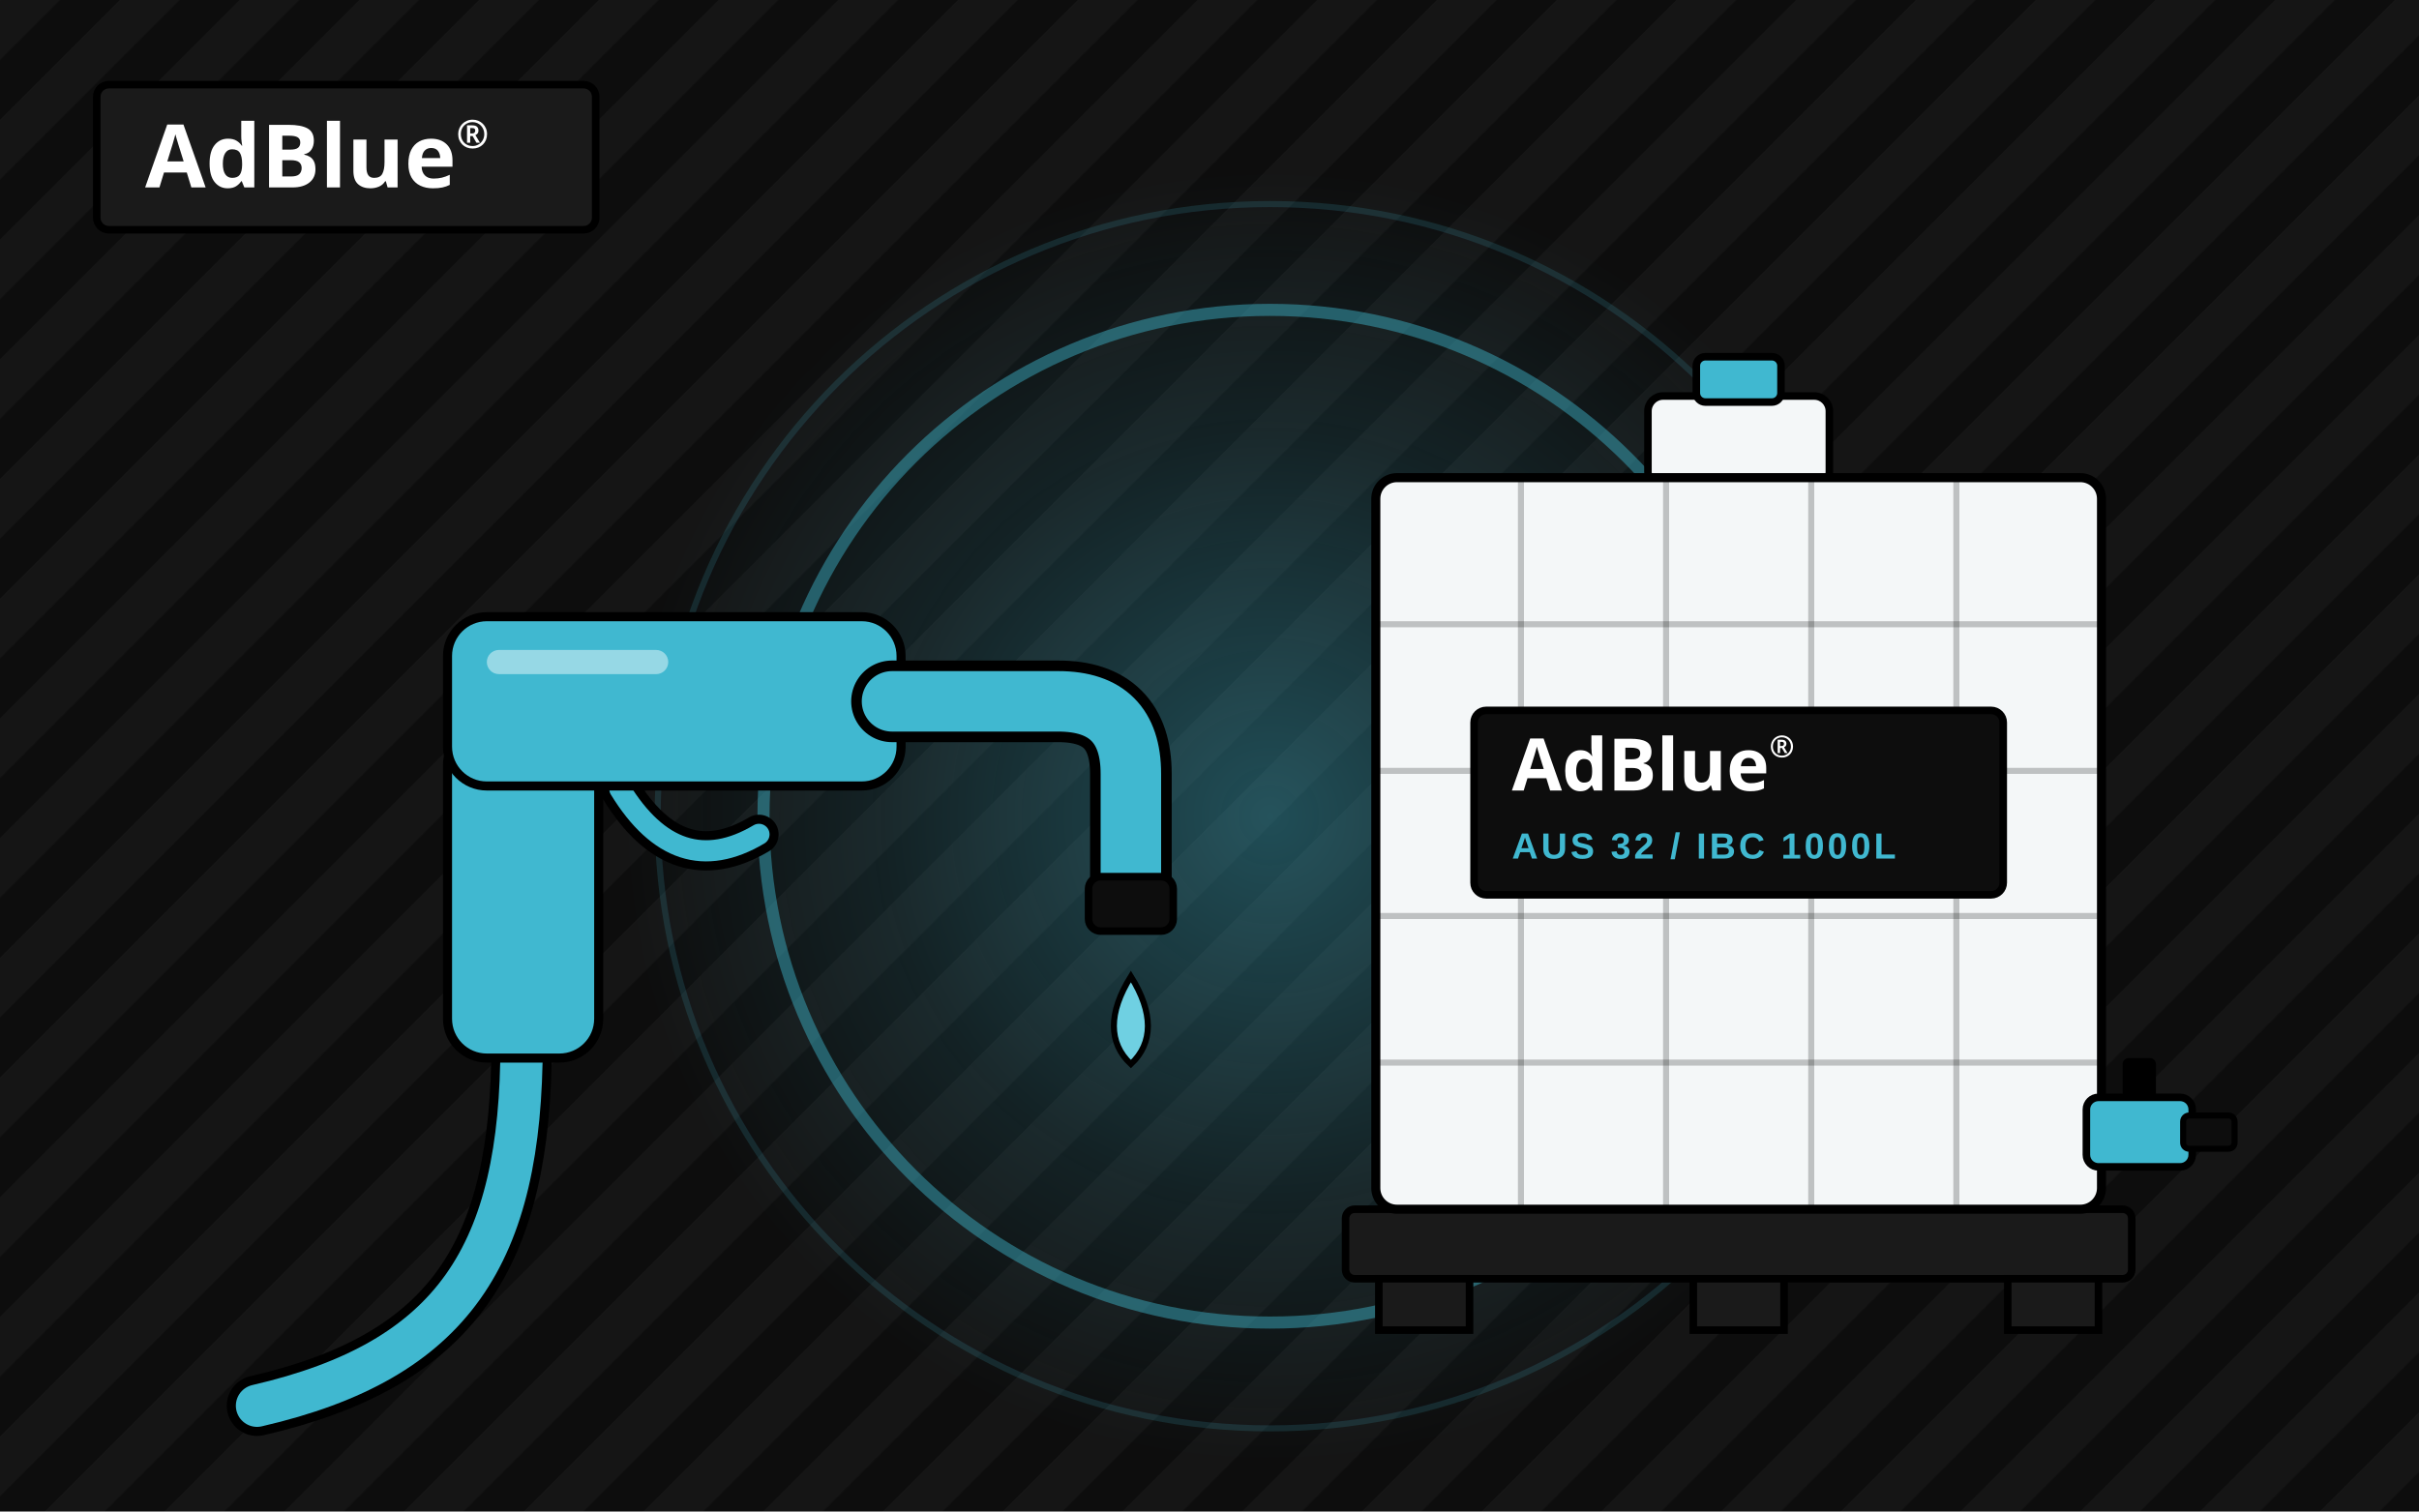
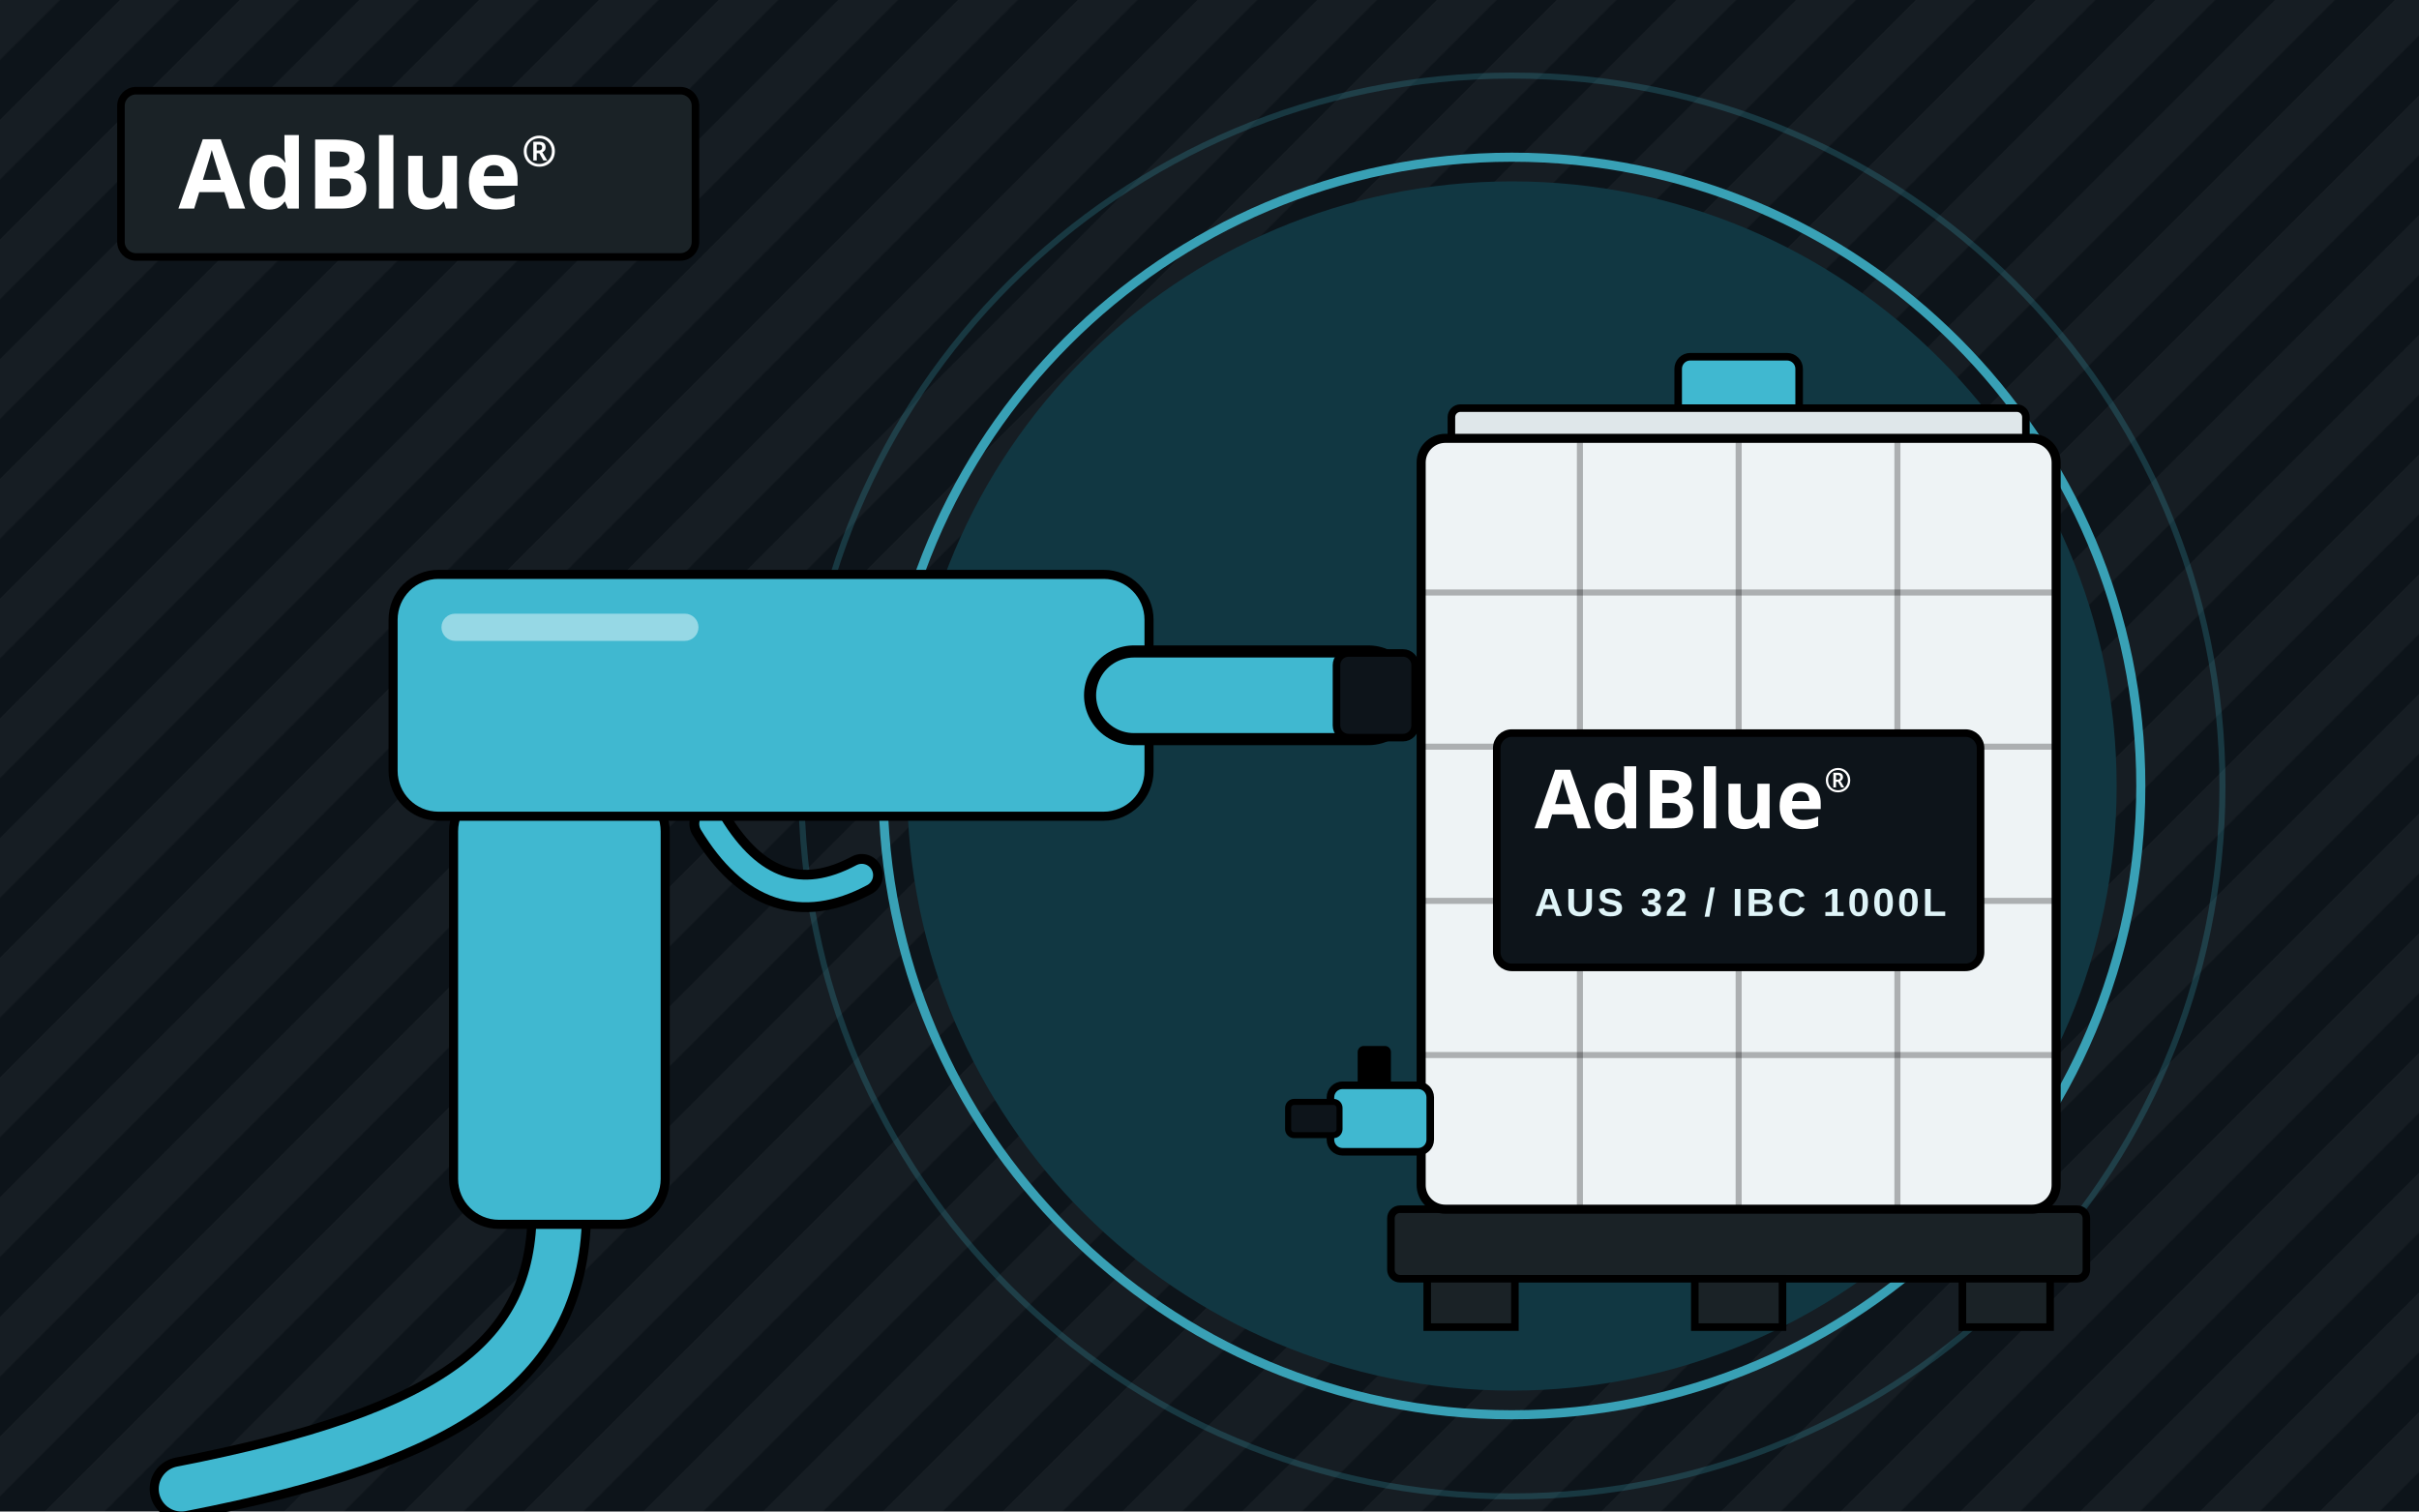
<svg xmlns="http://www.w3.org/2000/svg" viewBox="0 0 1600 1000" width="1600" height="1000" role="img" aria-label="AdBlue® 正規品販売 — 給油ノズルとIBCタンク">
  <defs>
    <pattern id="stripes" width="56" height="56" patternUnits="userSpaceOnUse" patternTransform="rotate(45)">
-       <rect width="28" height="56" fill="#ffffff" fill-opacity="0.035" />
+       <rect width="28" height="56" fill="#ffffff" fill-opacity="0.04" />
    </pattern>
-     <radialGradient id="glow" cx="50%" cy="50%" r="50%">
-       <stop offset="0" stop-color="#40b8d0" stop-opacity="0.38" />
-       <stop offset="0.6" stop-color="#40b8d0" stop-opacity="0.12" />
-       <stop offset="1" stop-color="#40b8d0" stop-opacity="0" />
-     </radialGradient>
  </defs>
-   <rect width="1600" height="1000" fill="#0d0d0d" />
+   <rect width="1600" height="1000" fill="#0d141a" />
  <rect width="1600" height="1000" fill="url(#stripes)" />
-   <circle cx="840" cy="540" r="430" fill="url(#glow)" />
-   <circle cx="840" cy="540" r="335" fill="none" stroke="#40b8d0" stroke-opacity="0.45" stroke-width="8" />
-   <circle cx="840" cy="540" r="405" fill="none" stroke="#40b8d0" stroke-opacity="0.16" stroke-width="4" />
+   <circle cx="1000" cy="520" r="470" fill="none" stroke="#40b8d0" stroke-opacity="0.22" stroke-width="4" />
+   <circle cx="1000" cy="520" r="400" fill="#113742" />
+   <circle cx="1000" cy="520" r="416" fill="none" stroke="#40b8d0" stroke-opacity="0.85" stroke-width="6" />
  <g>
-     <rect x="890" y="800" width="520" height="46" rx="6" fill="#1a1a1a" stroke="#000" stroke-width="5" />
-     <rect x="912" y="846" width="60" height="34" fill="#1a1a1a" stroke="#000" stroke-width="5" />
-     <rect x="1120" y="846" width="60" height="34" fill="#1a1a1a" stroke="#000" stroke-width="5" />
-     <rect x="1328" y="846" width="60" height="34" fill="#1a1a1a" stroke="#000" stroke-width="5" />
-     <rect x="1090" y="262" width="120" height="60" rx="10" fill="#f4f7f8" stroke="#000" stroke-width="5" />
-     <rect x="1122" y="236" width="56" height="30" rx="6" fill="#40b8d0" stroke="#000" stroke-width="5" />
-     <rect x="910" y="316" width="480" height="484" rx="14" fill="#f4f7f8" stroke="#000" stroke-width="6" />
-     <g stroke="#000" stroke-opacity="0.22" stroke-width="4">
-       <line x1="1006" y1="316" x2="1006" y2="800" />
-       <line x1="1102" y1="316" x2="1102" y2="800" />
-       <line x1="1198" y1="316" x2="1198" y2="800" />
-       <line x1="1294" y1="316" x2="1294" y2="800" />
-       <line x1="910" y1="413" x2="1390" y2="413" />
-       <line x1="910" y1="510" x2="1390" y2="510" />
-       <line x1="910" y1="606" x2="1390" y2="606" />
-       <line x1="910" y1="703" x2="1390" y2="703" />
+     <rect x="920" y="800" width="460" height="46" rx="6" fill="#1a2226" stroke="#000" stroke-width="5" />
+     <rect x="944" y="846" width="58" height="32" fill="#1a2226" stroke="#000" stroke-width="5" />
+     <rect x="1121" y="846" width="58" height="32" fill="#1a2226" stroke="#000" stroke-width="5" />
+     <rect x="1298" y="846" width="58" height="32" fill="#1a2226" stroke="#000" stroke-width="5" />
+     <rect x="1110" y="236" width="80" height="40" rx="8" fill="#40b8d0" stroke="#000" stroke-width="5" />
+     <rect x="960" y="270" width="380" height="34" rx="6" fill="#dfe7ea" stroke="#000" stroke-width="5" />
+     <rect x="940" y="290" width="420" height="510" rx="16" fill="#eef3f5" stroke="#000" stroke-width="6" />
+     <g stroke="#000" stroke-opacity="0.28" stroke-width="4">
+       <line x1="1045" y1="290" x2="1045" y2="800" />
+       <line x1="1150" y1="290" x2="1150" y2="800" />
+       <line x1="1255" y1="290" x2="1255" y2="800" />
+       <line x1="940" y1="392" x2="1360" y2="392" />
+       <line x1="940" y1="494" x2="1360" y2="494" />
+       <line x1="940" y1="596" x2="1360" y2="596" />
+       <line x1="940" y1="698" x2="1360" y2="698" />
    </g>
-     <rect x="975" y="470" width="350" height="122" rx="8" fill="#0d0d0d" stroke="#000" stroke-width="5" />
-     <text x="1000" y="523" font-family="Anton,'Arial Black',Impact,sans-serif" font-weight="900" font-size="48" fill="#ffffff">AdBlue<tspan font-size="20" dy="-22">®</tspan>
+     <rect x="990" y="485" width="320" height="155" rx="10" fill="#0d141a" stroke="#000" stroke-width="5" />
+     <text x="1015" y="548" font-family="Anton,'Arial Black',Impact,sans-serif" font-weight="900" font-size="54" fill="#ffffff">AdBlue<tspan font-size="22" dy="-24">®</tspan>
    </text>
-     <text x="1000" y="568" font-family="'Arial Black',Arial,Helvetica,sans-serif" font-weight="700" font-size="24" letter-spacing="2" fill="#40b8d0">AUS 32 / IBC 1000L</text>
-     <rect x="1404" y="700" width="22" height="30" rx="4" fill="#000" />
-     <rect x="1380" y="726" width="70" height="46" rx="8" fill="#40b8d0" stroke="#000" stroke-width="5" />
-     <rect x="1444" y="738" width="34" height="22" rx="4" fill="#0d0d0d" stroke="#000" stroke-width="4" />
+     <text x="1015" y="606" font-family="'Arial Black',Arial,Helvetica,sans-serif" font-weight="700" font-size="26" letter-spacing="2" fill="#dff4f8">AUS 32 / IBC 1000L</text>
+     <rect x="898" y="692" width="22" height="30" rx="4" fill="#000" />
+     <rect x="880" y="718" width="66" height="44" rx="8" fill="#40b8d0" stroke="#000" stroke-width="5" />
+     <rect x="852" y="729" width="34" height="22" rx="4" fill="#0d141a" stroke="#000" stroke-width="4" />
  </g>
  <g>
-     <path d="M345 690 C345 830 300 900 170 930" fill="none" stroke="#000" stroke-width="40" stroke-linecap="round" />
-     <path d="M345 690 C345 830 300 900 170 930" fill="none" stroke="#40b8d0" stroke-width="28" stroke-linecap="round" />
-     <rect x="296" y="480" width="100" height="220" rx="26" fill="#40b8d0" stroke="#000" stroke-width="6" />
-     <path d="M410 522 q38 62 92 30" fill="none" stroke="#000" stroke-width="26" stroke-linecap="round" />
-     <path d="M410 522 q38 62 92 30" fill="none" stroke="#40b8d0" stroke-width="14" stroke-linecap="round" />
-     <rect x="296" y="408" width="300" height="112" rx="26" fill="#40b8d0" stroke="#000" stroke-width="6" />
-     <rect x="322" y="430" width="120" height="16" rx="8" fill="#ffffff" fill-opacity="0.45" />
-     <path d="M590 464 L700 464 Q748 464 748 512 L748 588" fill="none" stroke="#000" stroke-width="54" stroke-linecap="round" stroke-linejoin="round" />
-     <path d="M590 464 L700 464 Q748 464 748 512 L748 588" fill="none" stroke="#40b8d0" stroke-width="40" stroke-linecap="round" stroke-linejoin="round" />
-     <rect x="720" y="580" width="56" height="36" rx="8" fill="#0d0d0d" stroke="#000" stroke-width="5" />
-     <path d="M748 646 c-15 24 -15 44 0 58 c15 -14 15 -34 0 -58z" fill="#6fd0e2" stroke="#000" stroke-width="4" />
+     <path d="M370 800 C370 900 300 950 120 985" fill="none" stroke="#000" stroke-width="42" stroke-linecap="round" />
+     <path d="M370 800 C370 900 300 950 120 985" fill="none" stroke="#40b8d0" stroke-width="30" stroke-linecap="round" />
+     <rect x="300" y="520" width="140" height="290" rx="30" fill="#40b8d0" stroke="#000" stroke-width="6" />
+     <path d="M470 545 q40 66 100 34" fill="none" stroke="#000" stroke-width="28" stroke-linecap="round" />
+     <path d="M470 545 q40 66 100 34" fill="none" stroke="#40b8d0" stroke-width="15" stroke-linecap="round" />
+     <rect x="260" y="380" width="500" height="160" rx="30" fill="#40b8d0" stroke="#000" stroke-width="6" />
+     <rect x="292" y="406" width="170" height="18" rx="9" fill="#ffffff" fill-opacity="0.45" />
+     <path d="M750 460 L905 460" fill="none" stroke="#000" stroke-width="66" stroke-linecap="round" />
+     <path d="M750 460 L905 460" fill="none" stroke="#40b8d0" stroke-width="50" stroke-linecap="round" />
+     <rect x="884" y="432" width="52" height="56" rx="8" fill="#0d141a" stroke="#000" stroke-width="5" />
  </g>
-   <rect x="64" y="56" width="330" height="96" rx="8" fill="#1a1a1a" stroke="#000" stroke-width="5" />
-   <text x="96" y="124" font-family="Anton,'Arial Black',Impact,sans-serif" font-weight="900" font-size="58" fill="#ffffff">AdBlue<tspan font-size="26" dy="-26">®</tspan>
+   <rect x="80" y="60" width="380" height="110" rx="10" fill="#1a2226" stroke="#000" stroke-width="5" />
+   <text x="118" y="138" font-family="Anton,'Arial Black',Impact,sans-serif" font-weight="900" font-size="64" fill="#ffffff">AdBlue<tspan font-size="28" dy="-28">®</tspan>
  </text>
</svg>
